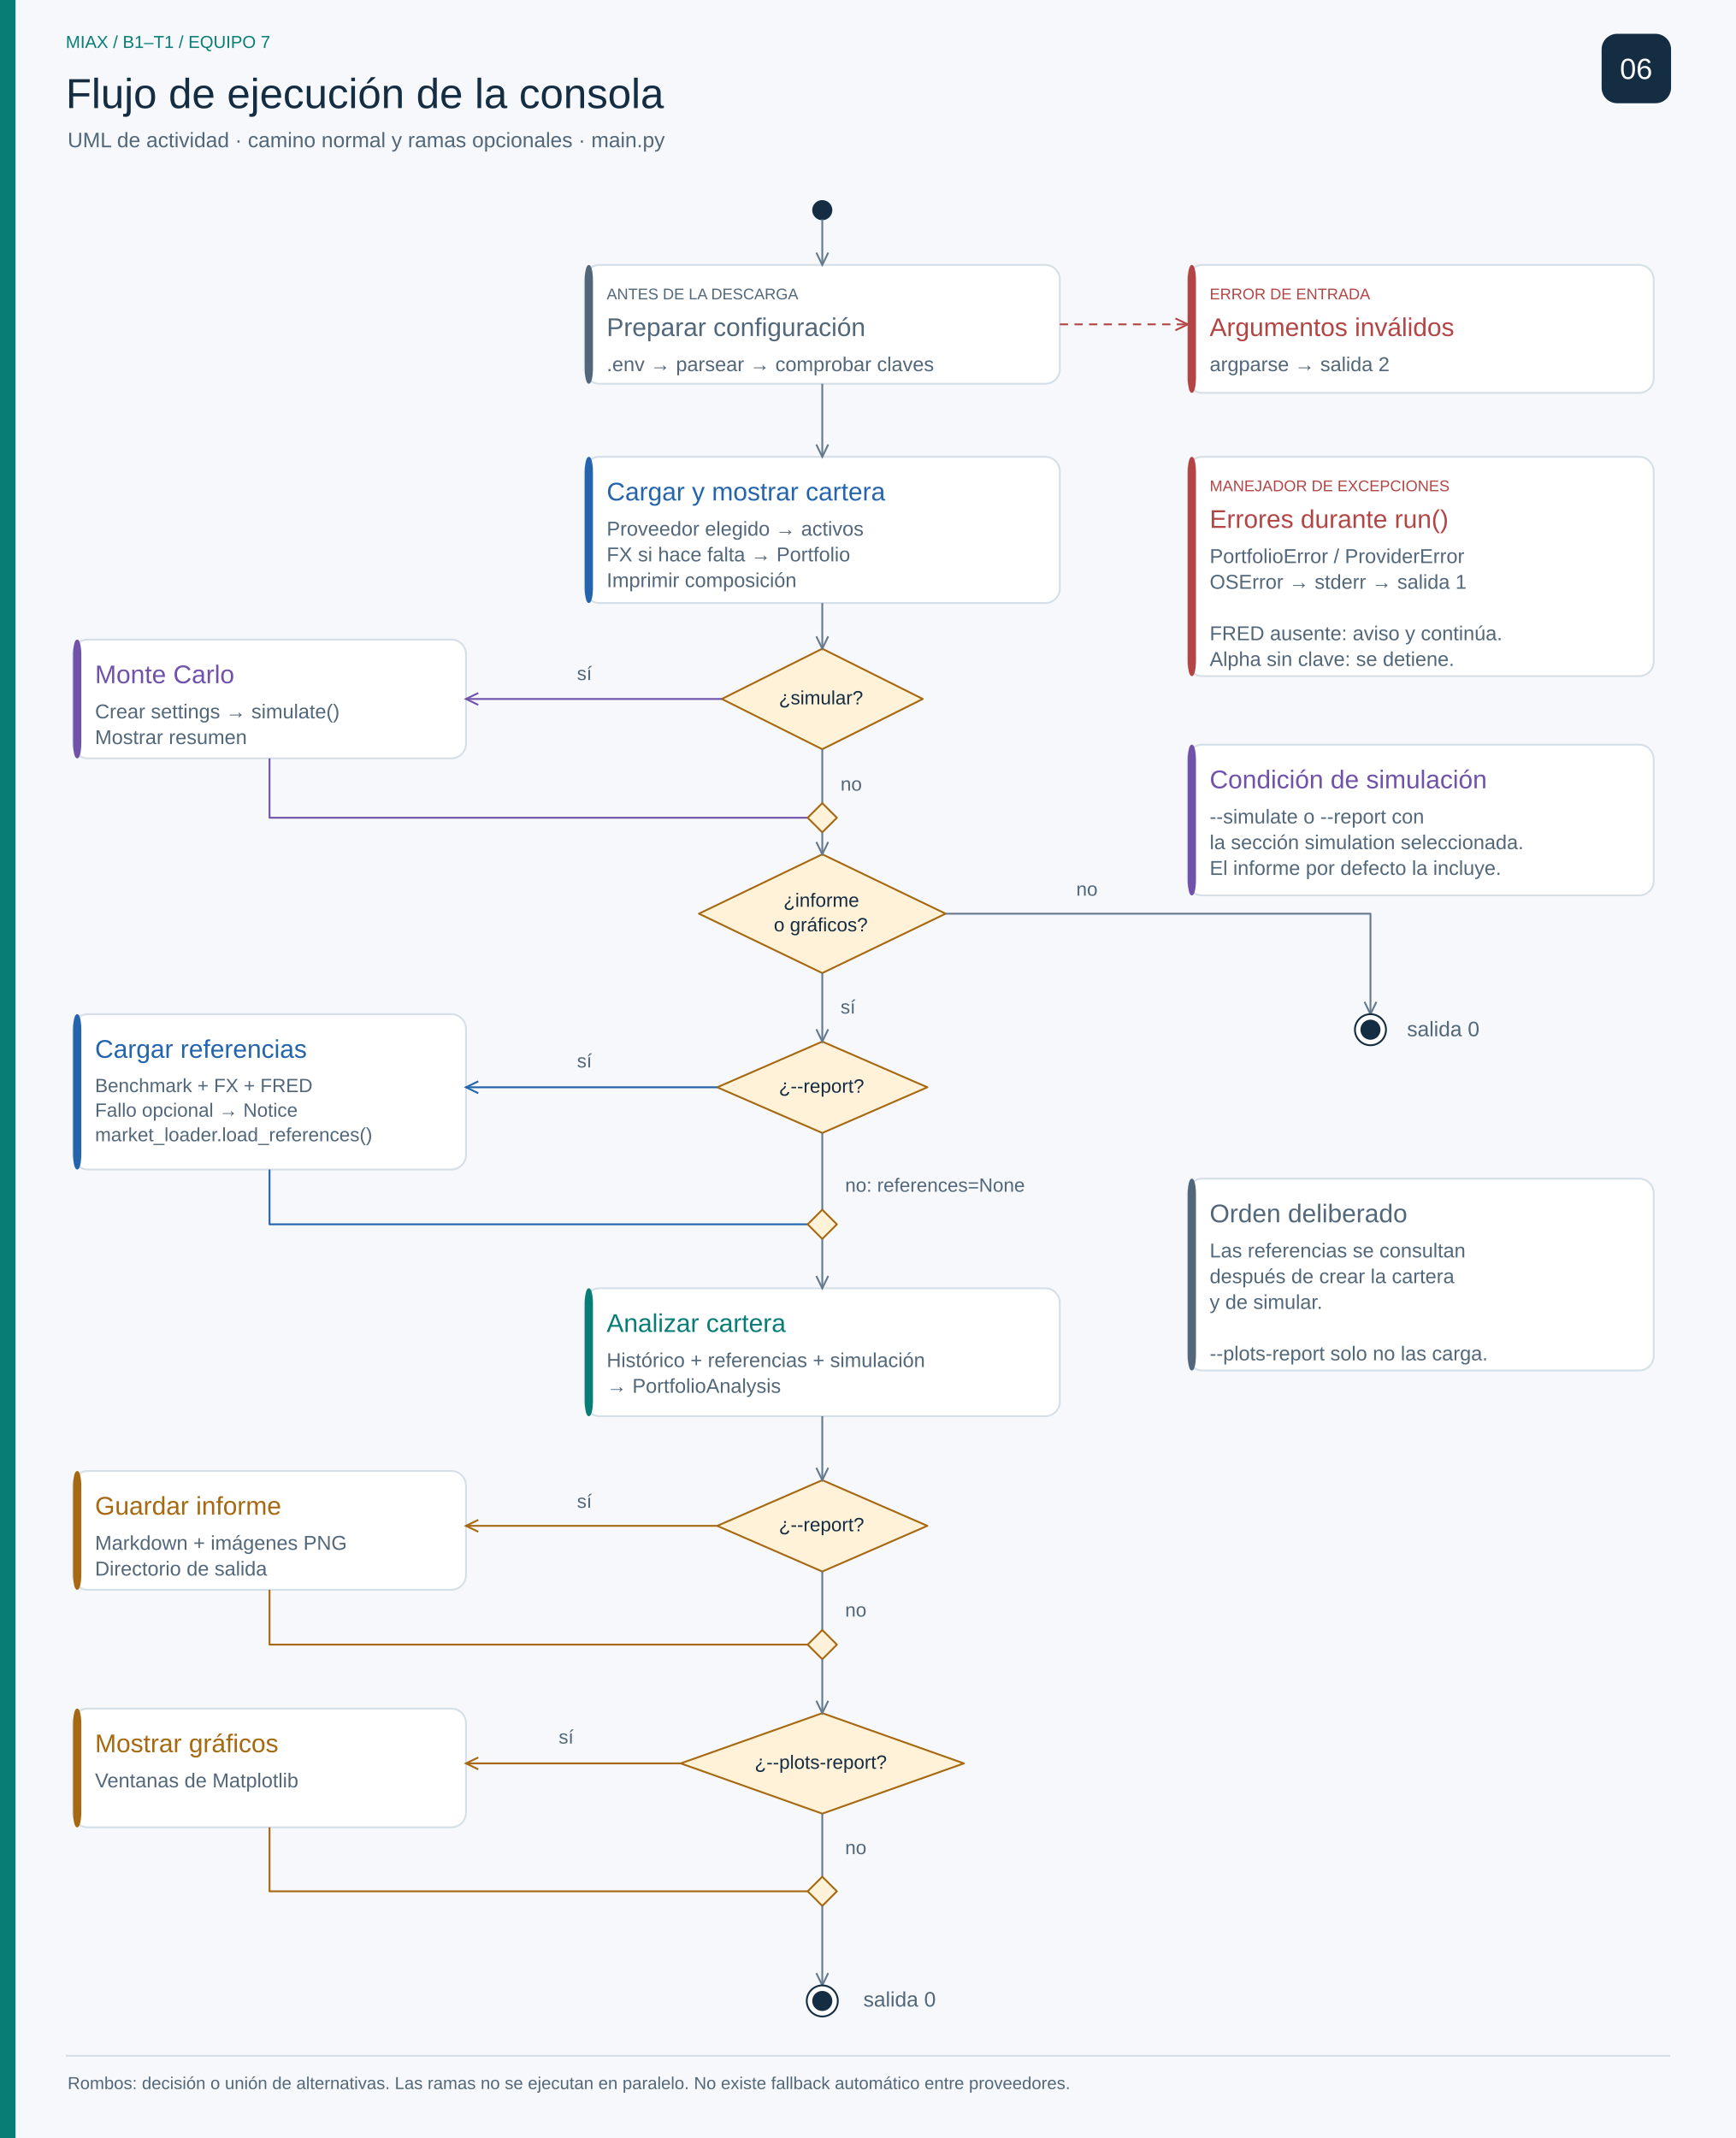
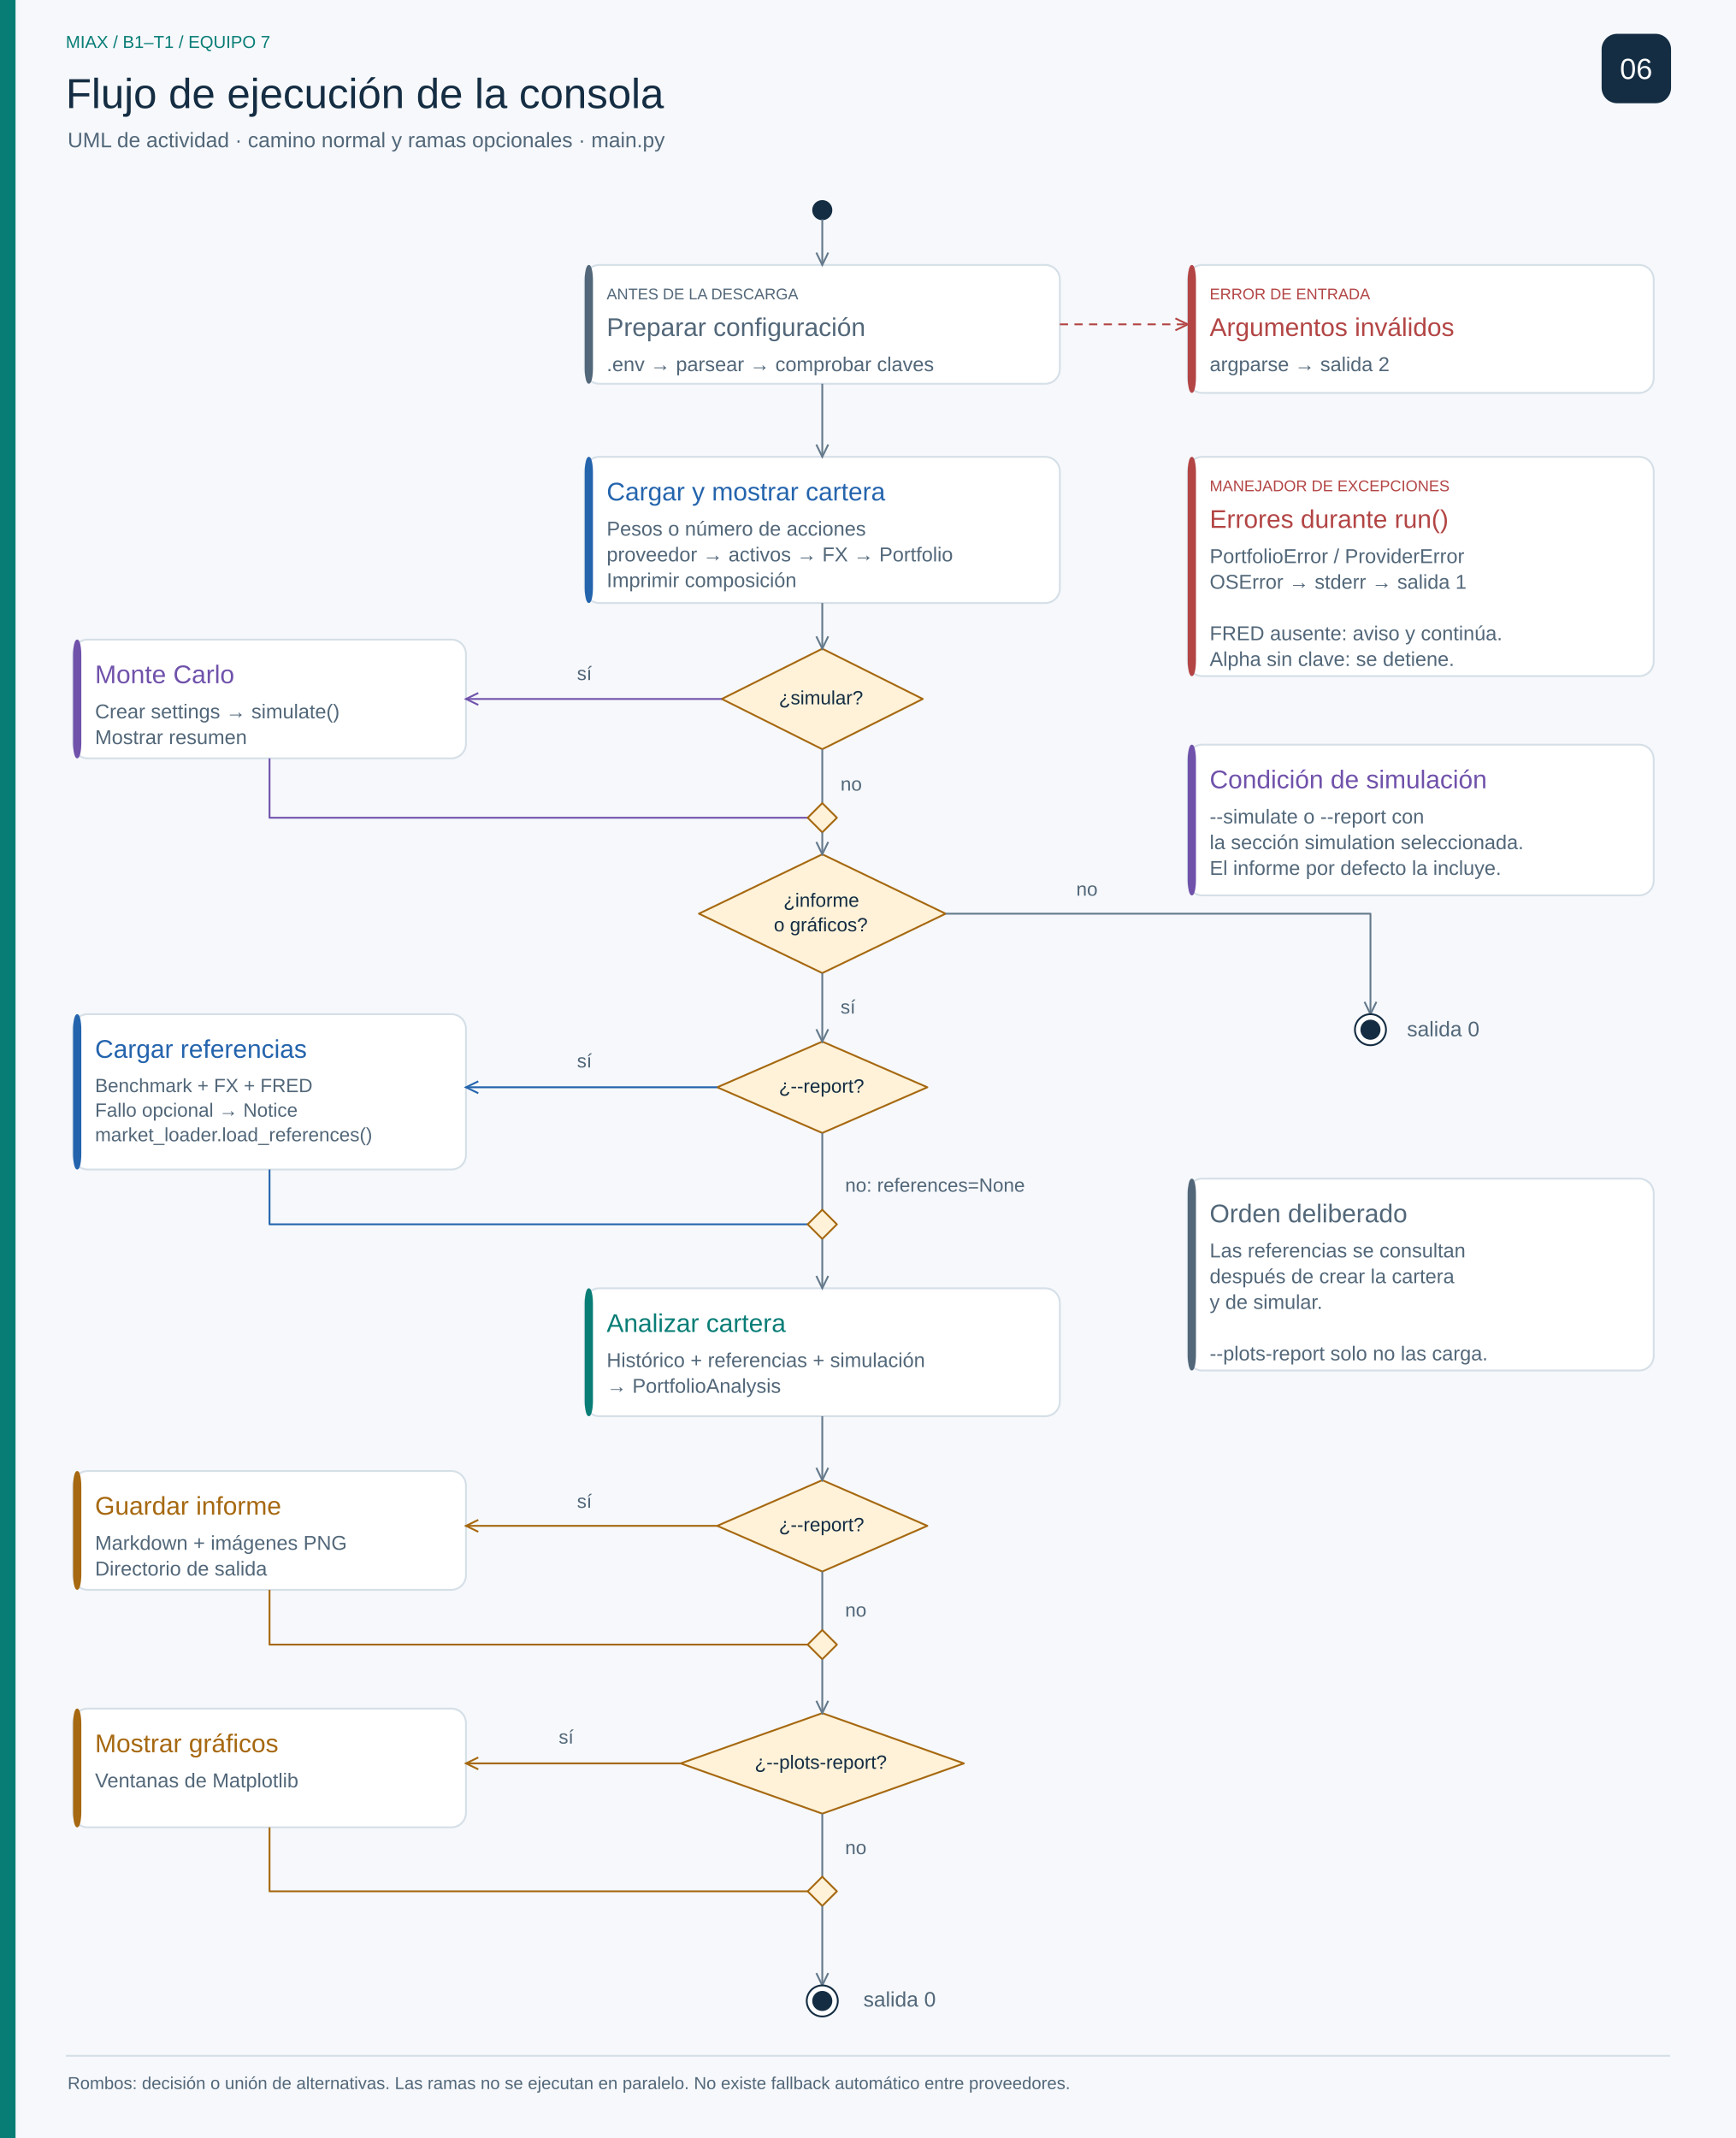
<svg xmlns="http://www.w3.org/2000/svg" width="1900" height="2340" viewBox="0 0 1900 2340" role="img">
  <rect x="0" y="0" width="1900" height="2340" rx="0" fill="#F6F8FB" stroke="#F6F8FB" stroke-width="2" stroke-linejoin="round" />
  <rect x="0" y="0" width="16" height="2340" rx="0" fill="#087D76" stroke="#087D76" stroke-width="2" stroke-linejoin="round" />
  <text x="72" y="52.48" font-family="Arial, Helvetica, sans-serif" font-size="19" fill="#087D76">MIAX  /  B1–T1  /  EQUIPO 7</text>
  <text x="72" y="118.32" font-family="Arial, Helvetica, sans-serif" font-size="46" fill="#142D43">Flujo de ejecución de la consola</text>
  <text x="74" y="161.16" font-family="Arial, Helvetica, sans-serif" font-size="23" fill="#526779">UML de actividad · camino normal y ramas opcionales · main.py</text>
  <rect x="1754" y="38" width="74" height="74" rx="16" fill="#142D43" stroke="#142D43" stroke-width="2" stroke-linejoin="round" />
  <text x="1773.0" y="86.44" font-family="Arial, Helvetica, sans-serif" font-size="32" fill="#FFFFFF">06</text>
  <ellipse cx="900.0" cy="230.0" rx="10.0" ry="10.0" fill="#142D43" stroke="#142D43" stroke-width="2" stroke-linejoin="round" />
  <rect x="640" y="290" width="520" height="130" rx="16" fill="#FFFFFF" stroke="#D5DFE7" stroke-width="2" stroke-linejoin="round" />
  <rect x="641" y="291" width="7" height="128" rx="16" fill="#526779" stroke="#526779" stroke-width="2" stroke-linejoin="round" />
  <text x="664" y="327.64" font-family="Arial, Helvetica, sans-serif" font-size="17" fill="#526779">ANTES DE LA DESCARGA</text>
  <text x="664" y="367.76" font-family="Arial, Helvetica, sans-serif" font-size="28" fill="#526779">Preparar configuración</text>
  <text x="664" y="406.24" font-family="Arial, Helvetica, sans-serif" font-size="22" fill="#526779">.env → parsear → comprobar claves</text>
  <polyline points="900,240 900,290" fill="none" stroke="#64798B" stroke-width="2" stroke-linejoin="round" />
  <polyline points="893.476,276.493 900,290 906.524,276.493" fill="none" stroke="#64798B" stroke-width="2" />
  <rect x="640" y="500" width="520" height="160" rx="16" fill="#FFFFFF" stroke="#D5DFE7" stroke-width="2" stroke-linejoin="round" />
  <rect x="641" y="501" width="7" height="158" rx="16" fill="#2464AD" stroke="#2464AD" stroke-width="2" stroke-linejoin="round" />
  <text x="664" y="547.76" font-family="Arial, Helvetica, sans-serif" font-size="28" fill="#2464AD">Cargar y mostrar cartera</text>
-   <text x="664" y="586.24" font-family="Arial, Helvetica, sans-serif" font-size="22" fill="#526779">Proveedor elegido → activos</text>
-   <text x="664" y="614.4" font-family="Arial, Helvetica, sans-serif" font-size="22" fill="#526779">FX si hace falta → Portfolio</text>
+   <text x="664" y="586.24" font-family="Arial, Helvetica, sans-serif" font-size="22" fill="#526779">Pesos o número de acciones</text>
+   <text x="664" y="614.4" font-family="Arial, Helvetica, sans-serif" font-size="22" fill="#526779">proveedor → activos → FX → Portfolio</text>
  <text x="664" y="642.56" font-family="Arial, Helvetica, sans-serif" font-size="22" fill="#526779">Imprimir composición</text>
  <polyline points="900,420 900,500" fill="none" stroke="#64798B" stroke-width="2" stroke-linejoin="round" />
  <polyline points="893.476,486.493 900,500 906.524,486.493" fill="none" stroke="#64798B" stroke-width="2" />
  <rect x="1300" y="290" width="510" height="140" rx="16" fill="#FFFFFF" stroke="#D5DFE7" stroke-width="2" stroke-linejoin="round" />
  <rect x="1301" y="291" width="7" height="138" rx="16" fill="#B34545" stroke="#B34545" stroke-width="2" stroke-linejoin="round" />
  <text x="1324" y="327.64" font-family="Arial, Helvetica, sans-serif" font-size="17" fill="#B34545">ERROR DE ENTRADA</text>
  <text x="1324" y="367.76" font-family="Arial, Helvetica, sans-serif" font-size="28" fill="#B34545">Argumentos inválidos</text>
  <text x="1324" y="406.24" font-family="Arial, Helvetica, sans-serif" font-size="22" fill="#526779">argparse → salida 2</text>
  <polyline points="1160,355 1300,355" fill="none" stroke="#B34545" stroke-width="2" stroke-linejoin="round" stroke-dasharray="9 7" />
  <polyline points="1286.493,361.524 1300,355 1286.493,348.476" fill="none" stroke="#B34545" stroke-width="2" />
  <rect x="1300" y="500" width="510" height="240" rx="16" fill="#FFFFFF" stroke="#D5DFE7" stroke-width="2" stroke-linejoin="round" />
  <rect x="1301" y="501" width="7" height="238" rx="16" fill="#B34545" stroke="#B34545" stroke-width="2" stroke-linejoin="round" />
  <text x="1324" y="537.64" font-family="Arial, Helvetica, sans-serif" font-size="17" fill="#B34545">MANEJADOR DE EXCEPCIONES</text>
  <text x="1324" y="577.76" font-family="Arial, Helvetica, sans-serif" font-size="28" fill="#B34545">Errores durante run()</text>
  <text x="1324" y="616.24" font-family="Arial, Helvetica, sans-serif" font-size="22" fill="#526779">PortfolioError / ProviderError</text>
  <text x="1324" y="644.4" font-family="Arial, Helvetica, sans-serif" font-size="22" fill="#526779">OSError → stderr → salida 1</text>
  <text x="1324" y="672.56" font-family="Arial, Helvetica, sans-serif" font-size="22" fill="#526779" />
  <text x="1324" y="700.72" font-family="Arial, Helvetica, sans-serif" font-size="22" fill="#526779">FRED ausente: aviso y continúa.</text>
  <text x="1324" y="728.88" font-family="Arial, Helvetica, sans-serif" font-size="22" fill="#526779">Alpha sin clave: se detiene.</text>
  <polygon points="900.0,710.0 1010.0,765.0 900.0,820.0 790.0,765.0" fill="#FFF2D9" stroke="#A66810" stroke-width="2" stroke-linejoin="round" />
  <text x="852.5" y="770.88" font-family="Arial, Helvetica, sans-serif" font-size="21" fill="#142D43">¿simular?</text>
  <polyline points="900,660 900,710" fill="none" stroke="#64798B" stroke-width="2" stroke-linejoin="round" />
  <polyline points="893.476,696.493 900,710 906.524,696.493" fill="none" stroke="#64798B" stroke-width="2" />
  <rect x="80" y="700" width="430" height="130" rx="16" fill="#FFFFFF" stroke="#D5DFE7" stroke-width="2" stroke-linejoin="round" />
  <rect x="81" y="701" width="7" height="128" rx="16" fill="#7052AB" stroke="#7052AB" stroke-width="2" stroke-linejoin="round" />
  <text x="104" y="747.76" font-family="Arial, Helvetica, sans-serif" font-size="28" fill="#7052AB">Monte Carlo</text>
  <text x="104" y="786.24" font-family="Arial, Helvetica, sans-serif" font-size="22" fill="#526779">Crear settings → simulate()</text>
  <text x="104" y="814.4" font-family="Arial, Helvetica, sans-serif" font-size="22" fill="#526779">Mostrar resumen</text>
  <polyline points="790,765 510,765" fill="none" stroke="#7052AB" stroke-width="2" stroke-linejoin="round" />
  <polyline points="523.507,758.476 510,765 523.507,771.524" fill="none" stroke="#7052AB" stroke-width="2" />
  <rect x="624.5" y="722" width="31.0" height="34.88" rx="16" fill="#F6F8FB" stroke="#F6F8FB" stroke-width="2" stroke-linejoin="round" />
  <text x="631.5" y="744.32" font-family="Arial, Helvetica, sans-serif" font-size="21" fill="#526779">sí</text>
  <polyline points="900,820 900,895" fill="none" stroke="#64798B" stroke-width="2" stroke-linejoin="round" />
  <rect x="914" y="843" width="38.0" height="34.88" rx="16" fill="#F6F8FB" stroke="#F6F8FB" stroke-width="2" stroke-linejoin="round" />
  <text x="920" y="865.32" font-family="Arial, Helvetica, sans-serif" font-size="21" fill="#526779">no</text>
  <polyline points="295,830 295,895 900,895" fill="none" stroke="#7052AB" stroke-width="2" stroke-linejoin="round" />
  <polygon points="900.0,879.0 916.0,895.0 900.0,911.0 884.0,895.0" fill="#FFF2D9" stroke="#A66810" stroke-width="2" stroke-linejoin="round" />
  <rect x="1300" y="815" width="510" height="165" rx="16" fill="#FFFFFF" stroke="#D5DFE7" stroke-width="2" stroke-linejoin="round" />
  <rect x="1301" y="816" width="7" height="163" rx="16" fill="#7052AB" stroke="#7052AB" stroke-width="2" stroke-linejoin="round" />
  <text x="1324" y="862.76" font-family="Arial, Helvetica, sans-serif" font-size="28" fill="#7052AB">Condición de simulación</text>
  <text x="1324" y="901.24" font-family="Arial, Helvetica, sans-serif" font-size="22" fill="#526779">--simulate  o  --report con</text>
  <text x="1324" y="929.4" font-family="Arial, Helvetica, sans-serif" font-size="22" fill="#526779">la sección simulation seleccionada.</text>
  <text x="1324" y="957.56" font-family="Arial, Helvetica, sans-serif" font-size="22" fill="#526779">El informe por defecto la incluye.</text>
  <polygon points="900.0,935.0 1035.0,1000.0 900.0,1065.0 765.0,1000.0" fill="#FFF2D9" stroke="#A66810" stroke-width="2" stroke-linejoin="round" />
  <text x="857.5" y="992.44" font-family="Arial, Helvetica, sans-serif" font-size="21" fill="#142D43">¿informe</text>
  <text x="847.0" y="1019.32" font-family="Arial, Helvetica, sans-serif" font-size="21" fill="#142D43">o gráficos?</text>
  <polyline points="900,911 900,935" fill="none" stroke="#64798B" stroke-width="2" stroke-linejoin="round" />
  <polyline points="893.476,921.493 900,935 906.524,921.493" fill="none" stroke="#64798B" stroke-width="2" />
  <polyline points="1035,1000 1500,1000 1500,1110" fill="none" stroke="#64798B" stroke-width="2" stroke-linejoin="round" />
  <polyline points="1493.476,1096.493 1500,1110 1506.524,1096.493" fill="none" stroke="#64798B" stroke-width="2" />
  <rect x="1171.0" y="958" width="38.0" height="34.88" rx="16" fill="#F6F8FB" stroke="#F6F8FB" stroke-width="2" stroke-linejoin="round" />
  <text x="1178.0" y="980.32" font-family="Arial, Helvetica, sans-serif" font-size="21" fill="#526779">no</text>
  <ellipse cx="1500.0" cy="1127.0" rx="17.0" ry="17.0" fill="#FFFFFF" stroke="#142D43" stroke-width="2" stroke-linejoin="round" />
  <ellipse cx="1500.0" cy="1127.0" rx="10.0" ry="10.0" fill="#142D43" stroke="#142D43" stroke-width="2" stroke-linejoin="round" />
  <text x="1540" y="1134.16" font-family="Arial, Helvetica, sans-serif" font-size="23" fill="#526779">salida 0</text>
  <polygon points="900.0,1140.0 1015.0,1190.0 900.0,1240.0 785.0,1190.0" fill="#FFF2D9" stroke="#A66810" stroke-width="2" stroke-linejoin="round" />
  <text x="852.5" y="1195.88" font-family="Arial, Helvetica, sans-serif" font-size="21" fill="#142D43">¿--report?</text>
  <polyline points="900,1065 900,1140" fill="none" stroke="#64798B" stroke-width="2" stroke-linejoin="round" />
  <polyline points="893.476,1126.493 900,1140 906.524,1126.493" fill="none" stroke="#64798B" stroke-width="2" />
  <rect x="914" y="1087" width="31.0" height="34.88" rx="16" fill="#F6F8FB" stroke="#F6F8FB" stroke-width="2" stroke-linejoin="round" />
  <text x="920" y="1109.32" font-family="Arial, Helvetica, sans-serif" font-size="21" fill="#526779">sí</text>
  <rect x="80" y="1110" width="430" height="170" rx="16" fill="#FFFFFF" stroke="#D5DFE7" stroke-width="2" stroke-linejoin="round" />
  <rect x="81" y="1111" width="7" height="168" rx="16" fill="#2464AD" stroke="#2464AD" stroke-width="2" stroke-linejoin="round" />
  <text x="104" y="1157.76" font-family="Arial, Helvetica, sans-serif" font-size="28" fill="#2464AD">Cargar referencias</text>
  <text x="104" y="1195.32" font-family="Arial, Helvetica, sans-serif" font-size="21" fill="#526779">Benchmark + FX + FRED</text>
  <text x="104" y="1222.2" font-family="Arial, Helvetica, sans-serif" font-size="21" fill="#526779">Fallo opcional → Notice</text>
  <text x="104" y="1249.08" font-family="Arial, Helvetica, sans-serif" font-size="21" fill="#526779">market_loader.load_references()</text>
  <polyline points="785,1190 510,1190" fill="none" stroke="#2464AD" stroke-width="2" stroke-linejoin="round" />
  <polyline points="523.507,1183.476 510,1190 523.507,1196.524" fill="none" stroke="#2464AD" stroke-width="2" />
  <rect x="624.5" y="1146" width="31.0" height="34.88" rx="16" fill="#F6F8FB" stroke="#F6F8FB" stroke-width="2" stroke-linejoin="round" />
  <text x="631.5" y="1168.32" font-family="Arial, Helvetica, sans-serif" font-size="21" fill="#526779">sí</text>
  <polyline points="900,1240 900,1340" fill="none" stroke="#64798B" stroke-width="2" stroke-linejoin="round" />
  <rect x="919" y="1282" width="215.0" height="34.88" rx="16" fill="#F6F8FB" stroke="#F6F8FB" stroke-width="2" stroke-linejoin="round" />
  <text x="925" y="1304.32" font-family="Arial, Helvetica, sans-serif" font-size="21" fill="#526779">no: references=None</text>
  <polyline points="295,1280 295,1340 900,1340" fill="none" stroke="#2464AD" stroke-width="2" stroke-linejoin="round" />
  <polygon points="900.0,1324.0 916.0,1340.0 900.0,1356.0 884.0,1340.0" fill="#FFF2D9" stroke="#A66810" stroke-width="2" stroke-linejoin="round" />
  <rect x="640" y="1410" width="520" height="140" rx="16" fill="#FFFFFF" stroke="#D5DFE7" stroke-width="2" stroke-linejoin="round" />
  <rect x="641" y="1411" width="7" height="138" rx="16" fill="#087D76" stroke="#087D76" stroke-width="2" stroke-linejoin="round" />
  <text x="664" y="1457.76" font-family="Arial, Helvetica, sans-serif" font-size="28" fill="#087D76">Analizar cartera</text>
  <text x="664" y="1496.24" font-family="Arial, Helvetica, sans-serif" font-size="22" fill="#526779">Histórico + referencias + simulación</text>
  <text x="664" y="1524.4" font-family="Arial, Helvetica, sans-serif" font-size="22" fill="#526779">→ PortfolioAnalysis</text>
  <polyline points="900,1356 900,1410" fill="none" stroke="#64798B" stroke-width="2" stroke-linejoin="round" />
  <polyline points="893.476,1396.493 900,1410 906.524,1396.493" fill="none" stroke="#64798B" stroke-width="2" />
  <rect x="1300" y="1290" width="510" height="210" rx="16" fill="#FFFFFF" stroke="#D5DFE7" stroke-width="2" stroke-linejoin="round" />
  <rect x="1301" y="1291" width="7" height="208" rx="16" fill="#526779" stroke="#526779" stroke-width="2" stroke-linejoin="round" />
  <text x="1324" y="1337.76" font-family="Arial, Helvetica, sans-serif" font-size="28" fill="#526779">Orden deliberado</text>
  <text x="1324" y="1376.24" font-family="Arial, Helvetica, sans-serif" font-size="22" fill="#526779">Las referencias se consultan</text>
  <text x="1324" y="1404.4" font-family="Arial, Helvetica, sans-serif" font-size="22" fill="#526779">después de crear la cartera</text>
  <text x="1324" y="1432.56" font-family="Arial, Helvetica, sans-serif" font-size="22" fill="#526779">y de simular.</text>
  <text x="1324" y="1460.72" font-family="Arial, Helvetica, sans-serif" font-size="22" fill="#526779" />
  <text x="1324" y="1488.88" font-family="Arial, Helvetica, sans-serif" font-size="22" fill="#526779">--plots-report solo no las carga.</text>
  <polygon points="900.0,1620.0 1015.0,1670.0 900.0,1720.0 785.0,1670.0" fill="#FFF2D9" stroke="#A66810" stroke-width="2" stroke-linejoin="round" />
  <text x="852.5" y="1675.88" font-family="Arial, Helvetica, sans-serif" font-size="21" fill="#142D43">¿--report?</text>
  <polyline points="900,1550 900,1620" fill="none" stroke="#64798B" stroke-width="2" stroke-linejoin="round" />
  <polyline points="893.476,1606.493 900,1620 906.524,1606.493" fill="none" stroke="#64798B" stroke-width="2" />
  <rect x="80" y="1610" width="430" height="130" rx="16" fill="#FFFFFF" stroke="#D5DFE7" stroke-width="2" stroke-linejoin="round" />
  <rect x="81" y="1611" width="7" height="128" rx="16" fill="#A66810" stroke="#A66810" stroke-width="2" stroke-linejoin="round" />
  <text x="104" y="1657.76" font-family="Arial, Helvetica, sans-serif" font-size="28" fill="#A66810">Guardar informe</text>
  <text x="104" y="1696.24" font-family="Arial, Helvetica, sans-serif" font-size="22" fill="#526779">Markdown + imágenes PNG</text>
  <text x="104" y="1724.4" font-family="Arial, Helvetica, sans-serif" font-size="22" fill="#526779">Directorio de salida</text>
  <polyline points="785,1670 510,1670" fill="none" stroke="#A66810" stroke-width="2" stroke-linejoin="round" />
  <polyline points="523.507,1663.476 510,1670 523.507,1676.524" fill="none" stroke="#A66810" stroke-width="2" />
  <rect x="624.5" y="1628" width="31.0" height="34.88" rx="16" fill="#F6F8FB" stroke="#F6F8FB" stroke-width="2" stroke-linejoin="round" />
  <text x="631.5" y="1650.32" font-family="Arial, Helvetica, sans-serif" font-size="21" fill="#526779">sí</text>
  <polyline points="900,1720 900,1800" fill="none" stroke="#64798B" stroke-width="2" stroke-linejoin="round" />
  <rect x="919" y="1747" width="38.0" height="34.88" rx="16" fill="#F6F8FB" stroke="#F6F8FB" stroke-width="2" stroke-linejoin="round" />
  <text x="925" y="1769.32" font-family="Arial, Helvetica, sans-serif" font-size="21" fill="#526779">no</text>
  <polyline points="295,1740 295,1800 900,1800" fill="none" stroke="#A66810" stroke-width="2" stroke-linejoin="round" />
  <polygon points="900.0,1784.0 916.0,1800.0 900.0,1816.0 884.0,1800.0" fill="#FFF2D9" stroke="#A66810" stroke-width="2" stroke-linejoin="round" />
  <polygon points="900.0,1875.0 1055.0,1930.0 900.0,1985.0 745.0,1930.0" fill="#FFF2D9" stroke="#A66810" stroke-width="2" stroke-linejoin="round" />
  <text x="826.0" y="1935.88" font-family="Arial, Helvetica, sans-serif" font-size="21" fill="#142D43">¿--plots-report?</text>
  <polyline points="900,1816 900,1875" fill="none" stroke="#64798B" stroke-width="2" stroke-linejoin="round" />
  <polyline points="893.476,1861.493 900,1875 906.524,1861.493" fill="none" stroke="#64798B" stroke-width="2" />
  <rect x="80" y="1870" width="430" height="130" rx="16" fill="#FFFFFF" stroke="#D5DFE7" stroke-width="2" stroke-linejoin="round" />
  <rect x="81" y="1871" width="7" height="128" rx="16" fill="#A66810" stroke="#A66810" stroke-width="2" stroke-linejoin="round" />
  <text x="104" y="1917.76" font-family="Arial, Helvetica, sans-serif" font-size="28" fill="#A66810">Mostrar gráficos</text>
  <text x="104" y="1956.24" font-family="Arial, Helvetica, sans-serif" font-size="22" fill="#526779">Ventanas de Matplotlib</text>
  <polyline points="745,1930 510,1930" fill="none" stroke="#A66810" stroke-width="2" stroke-linejoin="round" />
  <polyline points="523.507,1923.476 510,1930 523.507,1936.524" fill="none" stroke="#A66810" stroke-width="2" />
  <rect x="604.5" y="1886" width="31.0" height="34.88" rx="16" fill="#F6F8FB" stroke="#F6F8FB" stroke-width="2" stroke-linejoin="round" />
  <text x="611.5" y="1908.32" font-family="Arial, Helvetica, sans-serif" font-size="21" fill="#526779">sí</text>
  <polyline points="900,1985 900,2070" fill="none" stroke="#64798B" stroke-width="2" stroke-linejoin="round" />
  <rect x="919" y="2007" width="38.0" height="34.88" rx="16" fill="#F6F8FB" stroke="#F6F8FB" stroke-width="2" stroke-linejoin="round" />
  <text x="925" y="2029.32" font-family="Arial, Helvetica, sans-serif" font-size="21" fill="#526779">no</text>
  <polyline points="295,2000 295,2070 900,2070" fill="none" stroke="#A66810" stroke-width="2" stroke-linejoin="round" />
  <polygon points="900.0,2054.0 916.0,2070.0 900.0,2086.0 884.0,2070.0" fill="#FFF2D9" stroke="#A66810" stroke-width="2" stroke-linejoin="round" />
  <polyline points="900,2086 900,2173" fill="none" stroke="#64798B" stroke-width="2" stroke-linejoin="round" />
  <polyline points="893.476,2159.493 900,2173 906.524,2159.493" fill="none" stroke="#64798B" stroke-width="2" />
  <ellipse cx="900.0" cy="2190.0" rx="17.0" ry="17.0" fill="#FFFFFF" stroke="#142D43" stroke-width="2" stroke-linejoin="round" />
  <ellipse cx="900.0" cy="2190.0" rx="10.0" ry="10.0" fill="#142D43" stroke="#142D43" stroke-width="2" stroke-linejoin="round" />
  <text x="945" y="2196.16" font-family="Arial, Helvetica, sans-serif" font-size="23" fill="#526779">salida 0</text>
  <polyline points="72,2250 1828,2250" fill="none" stroke="#D5DFE7" stroke-width="2" stroke-linejoin="round" />
  <text x="74" y="2286.48" font-family="Arial, Helvetica, sans-serif" font-size="19" fill="#526779">Rombos: decisión o unión de alternativas. Las ramas no se ejecutan en paralelo. No existe fallback automático entre proveedores.</text>
</svg>
